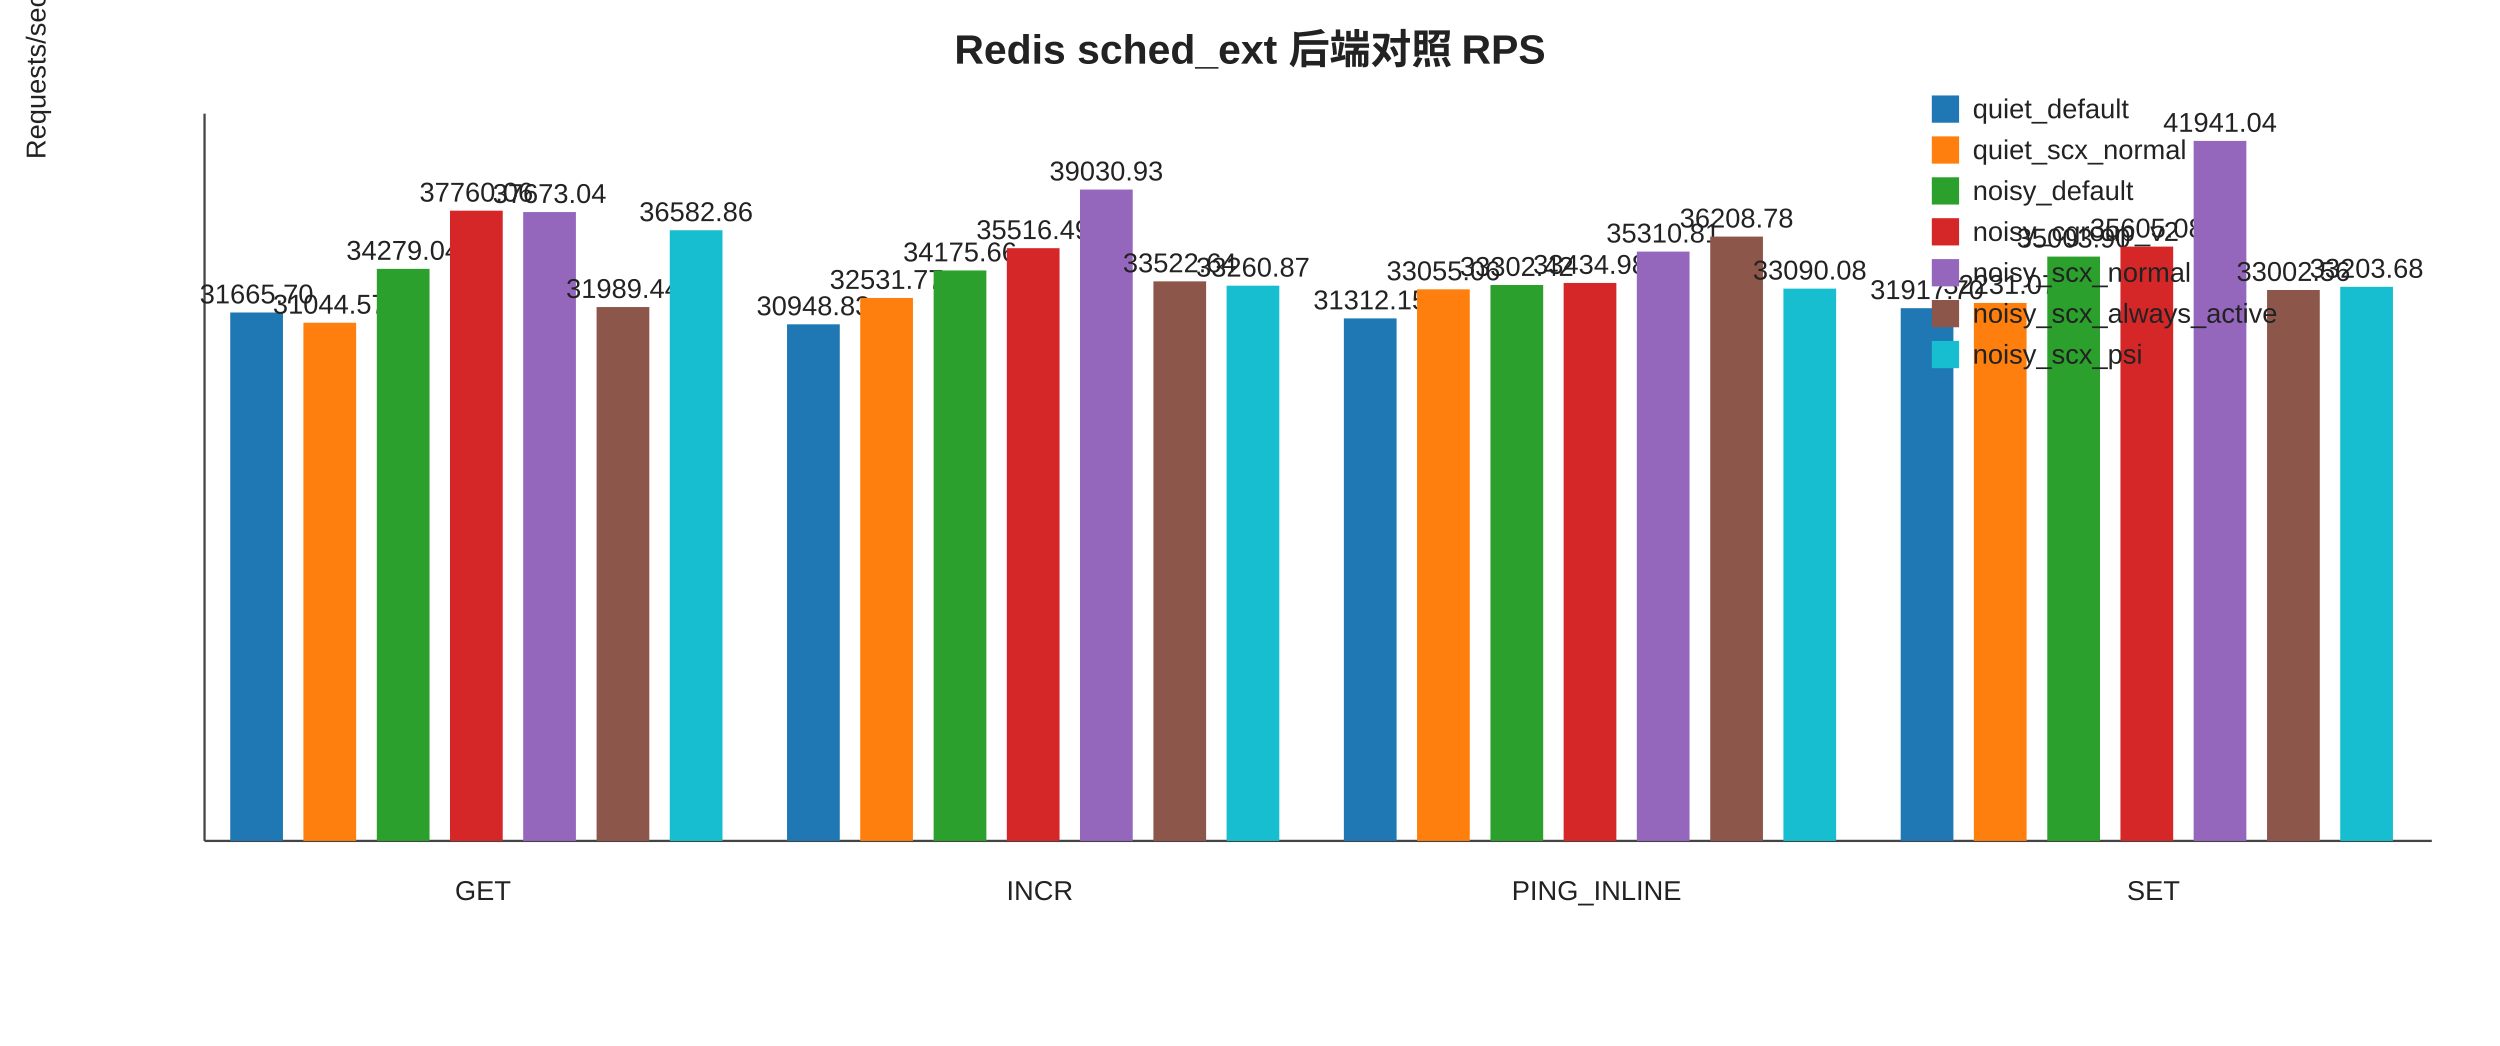
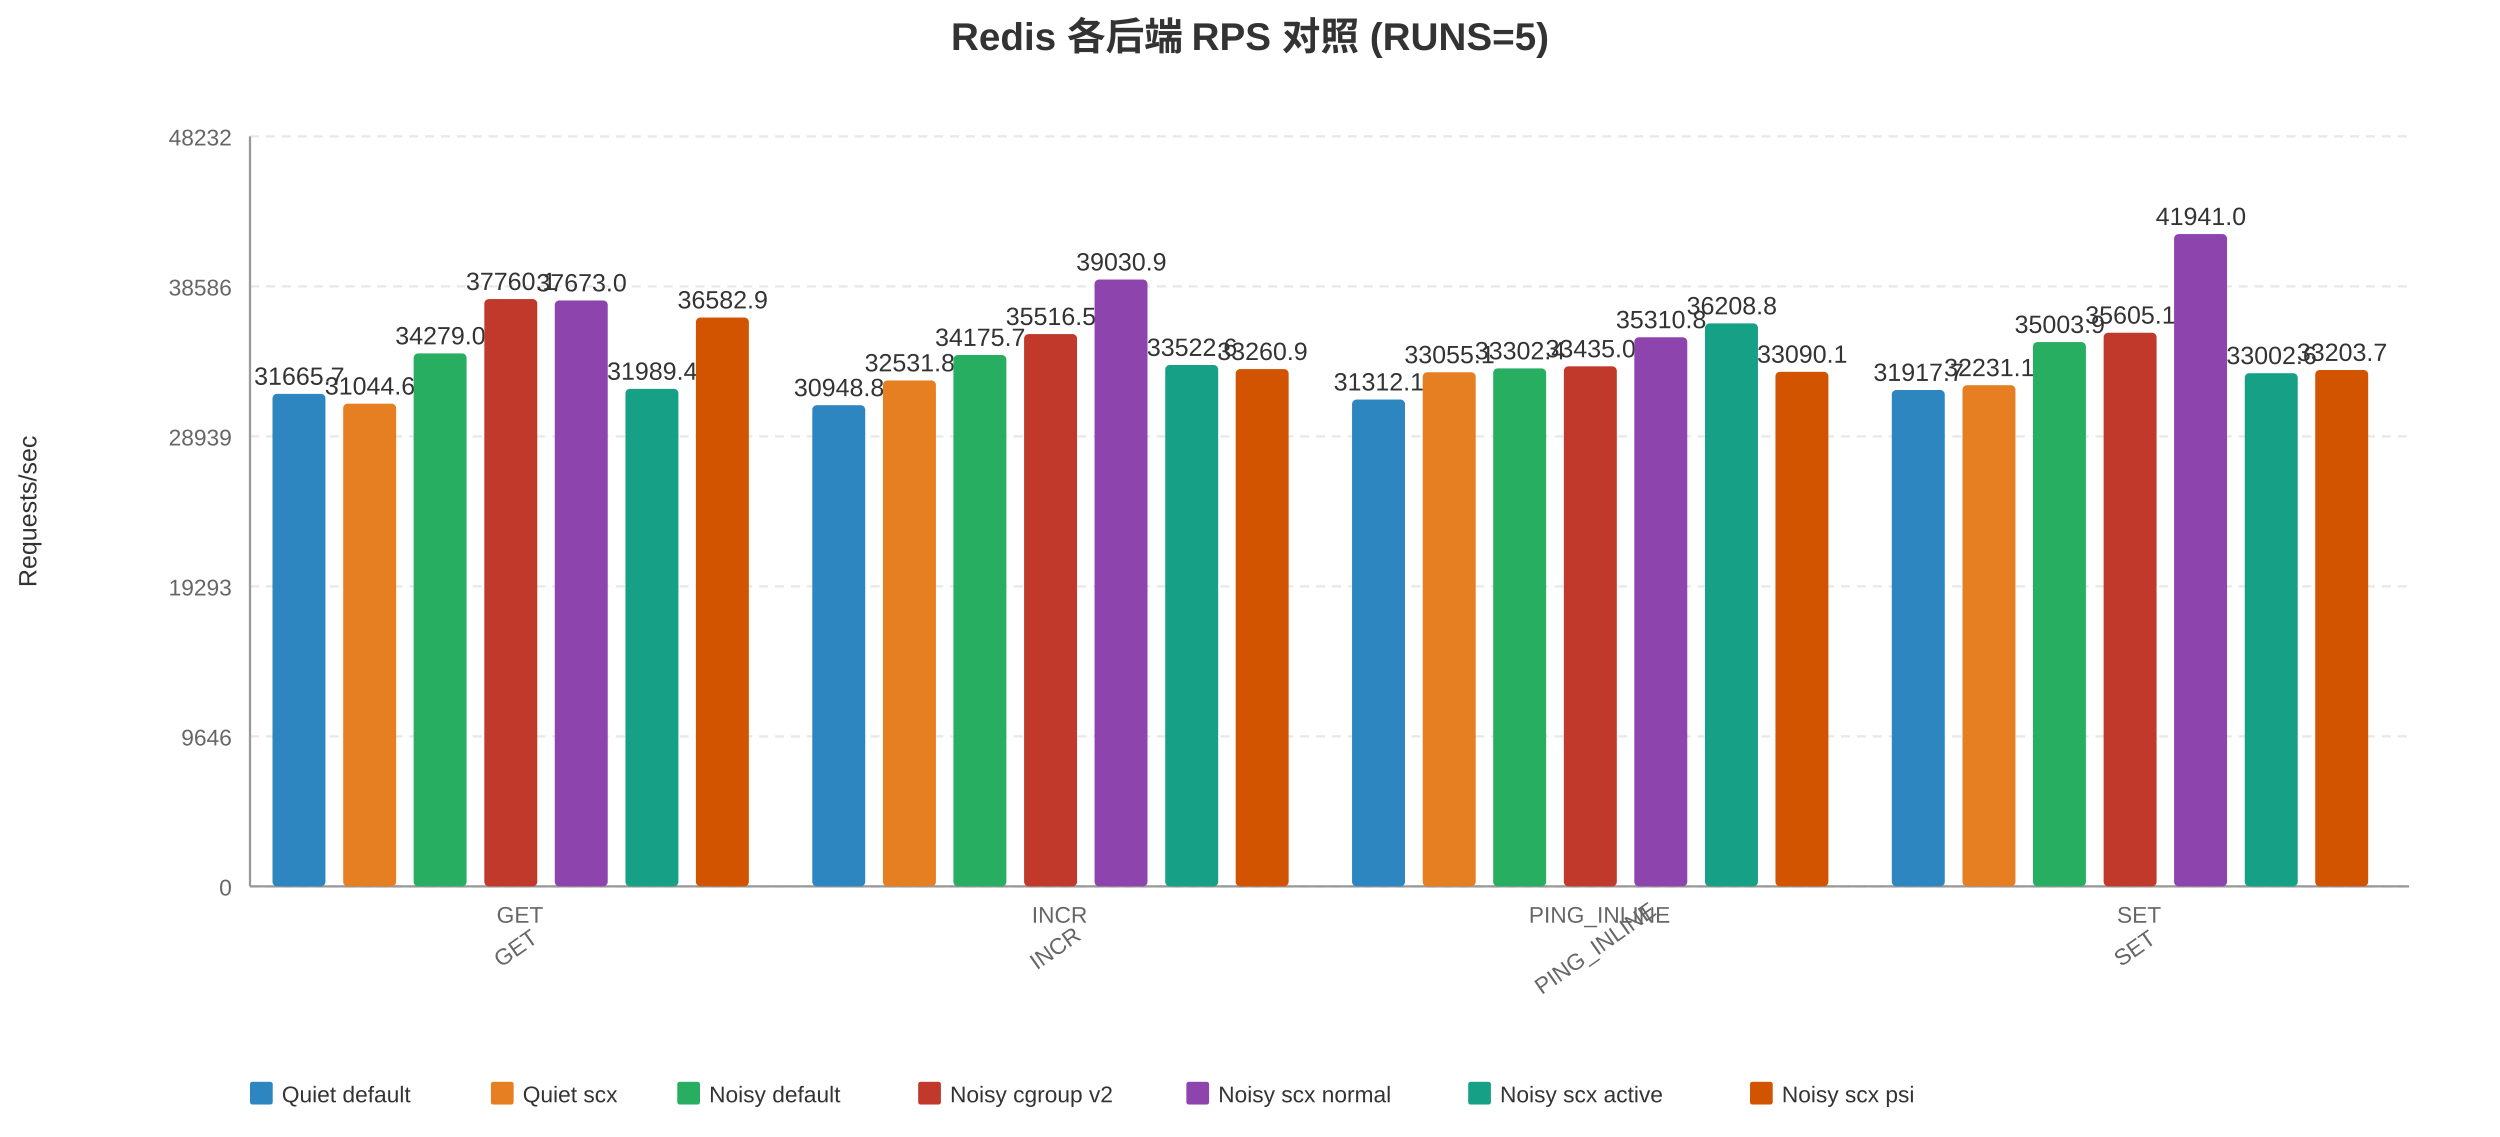
- <svg xmlns="http://www.w3.org/2000/svg" width="1100" height="460">
-   <style>text{font-family:Arial,Helvetica,sans-serif;font-size:12px;fill:#222}.title{font-size:18px;font-weight:bold}</style>
-   <text class="title" x="550.0" y="28" text-anchor="middle">Redis sched_ext 后端对照 RPS</text>
-   <line x1="90" y1="370" x2="1070" y2="370" stroke="#444" />
-   <line x1="90" y1="50" x2="90" y2="370" stroke="#444" />
-   <text x="20" y="70" transform="rotate(-90,20,70)">Requests/sec</text>
-   <text x="212.5" y="396" text-anchor="middle">GET</text>
-   <rect x="101.3" y="137.5" width="23.2" height="232.5" fill="#1f77b4" />
-   <text x="112.9" y="133.5" text-anchor="middle">31665.70</text>
-   <rect x="133.5" y="142.0" width="23.2" height="228.0" fill="#ff7f0e" />
-   <text x="145.1" y="138.0" text-anchor="middle">31044.57</text>
-   <rect x="165.8" y="118.3" width="23.2" height="251.7" fill="#2ca02c" />
-   <text x="177.4" y="114.3" text-anchor="middle">34279.04</text>
-   <rect x="198.0" y="92.7" width="23.2" height="277.3" fill="#d62728" />
-   <text x="209.6" y="88.7" text-anchor="middle">37760.06</text>
-   <rect x="230.2" y="93.3" width="23.2" height="276.7" fill="#9467bd" />
-   <text x="241.8" y="89.3" text-anchor="middle">37673.04</text>
-   <rect x="262.5" y="135.1" width="23.2" height="234.9" fill="#8c564b" />
-   <text x="274.1" y="131.1" text-anchor="middle">31989.44</text>
-   <rect x="294.7" y="101.3" width="23.2" height="268.7" fill="#17becf" />
-   <text x="306.3" y="97.3" text-anchor="middle">36582.86</text>
-   <text x="457.5" y="396" text-anchor="middle">INCR</text>
-   <rect x="346.3" y="142.7" width="23.2" height="227.3" fill="#1f77b4" />
-   <text x="357.9" y="138.7" text-anchor="middle">30948.83</text>
-   <rect x="378.5" y="131.1" width="23.2" height="238.9" fill="#ff7f0e" />
-   <text x="390.1" y="127.1" text-anchor="middle">32531.77</text>
-   <rect x="410.8" y="119.0" width="23.2" height="251.0" fill="#2ca02c" />
-   <text x="422.4" y="115.0" text-anchor="middle">34175.66</text>
-   <rect x="443.0" y="109.2" width="23.2" height="260.8" fill="#d62728" />
-   <text x="454.6" y="105.2" text-anchor="middle">35516.49</text>
-   <rect x="475.2" y="83.4" width="23.2" height="286.6" fill="#9467bd" />
-   <text x="486.8" y="79.4" text-anchor="middle">39030.93</text>
-   <rect x="507.5" y="123.8" width="23.2" height="246.2" fill="#8c564b" />
-   <text x="519.1" y="119.8" text-anchor="middle">33522.64</text>
-   <rect x="539.7" y="125.7" width="23.2" height="244.3" fill="#17becf" />
-   <text x="551.3" y="121.7" text-anchor="middle">33260.87</text>
-   <text x="702.5" y="396" text-anchor="middle">PING_INLINE</text>
-   <rect x="591.3" y="140.1" width="23.2" height="229.9" fill="#1f77b4" />
-   <text x="602.9" y="136.1" text-anchor="middle">31312.15</text>
-   <rect x="623.5" y="127.3" width="23.2" height="242.7" fill="#ff7f0e" />
-   <text x="635.1" y="123.3" text-anchor="middle">33055.06</text>
-   <rect x="655.8" y="125.4" width="23.2" height="244.6" fill="#2ca02c" />
-   <text x="667.4" y="121.4" text-anchor="middle">33302.42</text>
-   <rect x="688.0" y="124.5" width="23.2" height="245.5" fill="#d62728" />
-   <text x="699.6" y="120.5" text-anchor="middle">33434.98</text>
-   <rect x="720.2" y="110.7" width="23.2" height="259.3" fill="#9467bd" />
-   <text x="731.8" y="106.7" text-anchor="middle">35310.81</text>
-   <rect x="752.5" y="104.1" width="23.2" height="265.9" fill="#8c564b" />
-   <text x="764.1" y="100.1" text-anchor="middle">36208.78</text>
-   <rect x="784.7" y="127.0" width="23.2" height="243.0" fill="#17becf" />
-   <text x="796.3" y="123.0" text-anchor="middle">33090.08</text>
-   <text x="947.5" y="396" text-anchor="middle">SET</text>
-   <rect x="836.3" y="135.6" width="23.2" height="234.4" fill="#1f77b4" />
-   <text x="847.9" y="131.6" text-anchor="middle">31917.70</text>
-   <rect x="868.5" y="133.3" width="23.2" height="236.7" fill="#ff7f0e" />
-   <text x="880.1" y="129.3" text-anchor="middle">32231.07</text>
-   <rect x="900.8" y="112.9" width="23.2" height="257.1" fill="#2ca02c" />
-   <text x="912.4" y="108.9" text-anchor="middle">35003.90</text>
-   <rect x="933.0" y="108.5" width="23.2" height="261.5" fill="#d62728" />
-   <text x="944.6" y="104.5" text-anchor="middle">35605.08</text>
-   <rect x="965.2" y="62.0" width="23.2" height="308.0" fill="#9467bd" />
-   <text x="976.8" y="58.0" text-anchor="middle">41941.04</text>
-   <rect x="997.5" y="127.6" width="23.2" height="242.4" fill="#8c564b" />
-   <text x="1009.1" y="123.6" text-anchor="middle">33002.56</text>
-   <rect x="1029.7" y="126.2" width="23.2" height="243.8" fill="#17becf" />
-   <text x="1041.3" y="122.2" text-anchor="middle">33203.68</text>
-   <rect x="850" y="42" width="12" height="12" fill="#1f77b4" />
-   <text x="868" y="52">quiet_default</text>
-   <rect x="850" y="60" width="12" height="12" fill="#ff7f0e" />
-   <text x="868" y="70">quiet_scx_normal</text>
-   <rect x="850" y="78" width="12" height="12" fill="#2ca02c" />
-   <text x="868" y="88">noisy_default</text>
-   <rect x="850" y="96" width="12" height="12" fill="#d62728" />
-   <text x="868" y="106">noisy_cgroup_v2</text>
-   <rect x="850" y="114" width="12" height="12" fill="#9467bd" />
-   <text x="868" y="124">noisy_scx_normal</text>
-   <rect x="850" y="132" width="12" height="12" fill="#8c564b" />
-   <text x="868" y="142">noisy_scx_always_active</text>
-   <rect x="850" y="150" width="12" height="12" fill="#17becf" />
-   <text x="868" y="160">noisy_scx_psi</text>
+ <svg xmlns="http://www.w3.org/2000/svg" width="1100" height="500">
+   <style>text{font-family:Arial,Helvetica,sans-serif;font-size:11px;fill:#333}.title{font-size:17px;font-weight:bold}.axis{font-size:10px;fill:#666}.legend{font-size:10px}</style>
+   <text class="title" x="550.0" y="22" text-anchor="middle">Redis 各后端 RPS 对照 (RUNS=5)</text>
+   <line x1="110" y1="390.0" x2="1060" y2="390.0" stroke="#e8e8e8" stroke-dasharray="4,3" />
+   <text x="102" y="394.0" text-anchor="end" class="axis">0</text>
+   <line x1="110" y1="324.0" x2="1060" y2="324.0" stroke="#e8e8e8" stroke-dasharray="4,3" />
+   <text x="102" y="328.0" text-anchor="end" class="axis">9646</text>
+   <line x1="110" y1="258.0" x2="1060" y2="258.0" stroke="#e8e8e8" stroke-dasharray="4,3" />
+   <text x="102" y="262.0" text-anchor="end" class="axis">19293</text>
+   <line x1="110" y1="192.0" x2="1060" y2="192.0" stroke="#e8e8e8" stroke-dasharray="4,3" />
+   <text x="102" y="196.0" text-anchor="end" class="axis">28939</text>
+   <line x1="110" y1="126.0" x2="1060" y2="126.0" stroke="#e8e8e8" stroke-dasharray="4,3" />
+   <text x="102" y="130.0" text-anchor="end" class="axis">38586</text>
+   <line x1="110" y1="60.0" x2="1060" y2="60.0" stroke="#e8e8e8" stroke-dasharray="4,3" />
+   <text x="102" y="64.0" text-anchor="end" class="axis">48232</text>
+   <line x1="110" y1="60" x2="110" y2="390" stroke="#999" />
+   <line x1="110" y1="390" x2="1060" y2="390" stroke="#999" />
+   <text x="16" y="225.0" transform="rotate(-90,16,225.0)" text-anchor="middle">Requests/sec</text>
+   <text x="228.8" y="406" text-anchor="middle" class="axis">GET</text>
+   <text x="228.8" y="420" text-anchor="middle" class="axis" transform="rotate(-35,228.8,420)">GET</text>
+   <rect x="119.9" y="173.3" width="23.3" height="216.7" fill="#2e86c1" rx="2" />
+   <text x="131.7" y="169.3" text-anchor="middle" font-size="9" fill="#555">31665.7</text>
+   <rect x="151.0" y="177.6" width="23.3" height="212.4" fill="#e67e22" rx="2" />
+   <text x="162.8" y="173.6" text-anchor="middle" font-size="9" fill="#555">31044.6</text>
+   <rect x="182.0" y="155.5" width="23.3" height="234.5" fill="#27ae60" rx="2" />
+   <text x="193.8" y="151.5" text-anchor="middle" font-size="9" fill="#555">34279.0</text>
+   <rect x="213.1" y="131.6" width="23.3" height="258.4" fill="#c0392b" rx="2" />
+   <text x="224.9" y="127.6" text-anchor="middle" font-size="9" fill="#555">37760.1</text>
+   <rect x="244.1" y="132.2" width="23.3" height="257.8" fill="#8e44ad" rx="2" />
+   <text x="255.9" y="128.2" text-anchor="middle" font-size="9" fill="#555">37673.0</text>
+   <rect x="275.2" y="171.1" width="23.3" height="218.9" fill="#16a085" rx="2" />
+   <text x="287.0" y="167.1" text-anchor="middle" font-size="9" fill="#555">31989.4</text>
+   <rect x="306.2" y="139.7" width="23.3" height="250.3" fill="#d35400" rx="2" />
+   <text x="318.0" y="135.7" text-anchor="middle" font-size="9" fill="#555">36582.9</text>
+   <text x="466.2" y="406" text-anchor="middle" class="axis">INCR</text>
+   <text x="466.2" y="420" text-anchor="middle" class="axis" transform="rotate(-35,466.2,420)">INCR</text>
+   <rect x="357.4" y="178.3" width="23.3" height="211.7" fill="#2e86c1" rx="2" />
+   <text x="369.2" y="174.3" text-anchor="middle" font-size="9" fill="#555">30948.8</text>
+   <rect x="388.5" y="167.4" width="23.3" height="222.6" fill="#e67e22" rx="2" />
+   <text x="400.3" y="163.4" text-anchor="middle" font-size="9" fill="#555">32531.8</text>
+   <rect x="419.5" y="156.2" width="23.3" height="233.8" fill="#27ae60" rx="2" />
+   <text x="431.3" y="152.2" text-anchor="middle" font-size="9" fill="#555">34175.7</text>
+   <rect x="450.6" y="147.0" width="23.3" height="243.0" fill="#c0392b" rx="2" />
+   <text x="462.4" y="143.0" text-anchor="middle" font-size="9" fill="#555">35516.5</text>
+   <rect x="481.6" y="123.0" width="23.3" height="267.0" fill="#8e44ad" rx="2" />
+   <text x="493.4" y="119.0" text-anchor="middle" font-size="9" fill="#555">39030.9</text>
+   <rect x="512.7" y="160.6" width="23.3" height="229.4" fill="#16a085" rx="2" />
+   <text x="524.5" y="156.6" text-anchor="middle" font-size="9" fill="#555">33522.6</text>
+   <rect x="543.7" y="162.4" width="23.3" height="227.6" fill="#d35400" rx="2" />
+   <text x="555.5" y="158.4" text-anchor="middle" font-size="9" fill="#555">33260.9</text>
+   <text x="703.8" y="406" text-anchor="middle" class="axis">PING_INLINE</text>
+   <text x="703.8" y="420" text-anchor="middle" class="axis" transform="rotate(-35,703.8,420)">PING_INLINE</text>
+   <rect x="594.9" y="175.8" width="23.3" height="214.2" fill="#2e86c1" rx="2" />
+   <text x="606.7" y="171.8" text-anchor="middle" font-size="9" fill="#555">31312.1</text>
+   <rect x="626.0" y="163.8" width="23.3" height="226.2" fill="#e67e22" rx="2" />
+   <text x="637.8" y="159.8" text-anchor="middle" font-size="9" fill="#555">33055.1</text>
+   <rect x="657.0" y="162.1" width="23.3" height="227.9" fill="#27ae60" rx="2" />
+   <text x="668.8" y="158.1" text-anchor="middle" font-size="9" fill="#555">33302.4</text>
+   <rect x="688.1" y="161.2" width="23.3" height="228.8" fill="#c0392b" rx="2" />
+   <text x="699.9" y="157.2" text-anchor="middle" font-size="9" fill="#555">33435.0</text>
+   <rect x="719.1" y="148.4" width="23.3" height="241.6" fill="#8e44ad" rx="2" />
+   <text x="730.9" y="144.4" text-anchor="middle" font-size="9" fill="#555">35310.8</text>
+   <rect x="750.2" y="142.3" width="23.3" height="247.7" fill="#16a085" rx="2" />
+   <text x="762.0" y="138.3" text-anchor="middle" font-size="9" fill="#555">36208.8</text>
+   <rect x="781.2" y="163.6" width="23.3" height="226.4" fill="#d35400" rx="2" />
+   <text x="793.0" y="159.6" text-anchor="middle" font-size="9" fill="#555">33090.1</text>
+   <text x="941.2" y="406" text-anchor="middle" class="axis">SET</text>
+   <text x="941.2" y="420" text-anchor="middle" class="axis" transform="rotate(-35,941.2,420)">SET</text>
+   <rect x="832.4" y="171.6" width="23.3" height="218.4" fill="#2e86c1" rx="2" />
+   <text x="844.2" y="167.6" text-anchor="middle" font-size="9" fill="#555">31917.7</text>
+   <rect x="863.5" y="169.5" width="23.3" height="220.5" fill="#e67e22" rx="2" />
+   <text x="875.3" y="165.5" text-anchor="middle" font-size="9" fill="#555">32231.1</text>
+   <rect x="894.5" y="150.5" width="23.3" height="239.5" fill="#27ae60" rx="2" />
+   <text x="906.3" y="146.5" text-anchor="middle" font-size="9" fill="#555">35003.9</text>
+   <rect x="925.6" y="146.4" width="23.3" height="243.6" fill="#c0392b" rx="2" />
+   <text x="937.4" y="142.4" text-anchor="middle" font-size="9" fill="#555">35605.1</text>
+   <rect x="956.6" y="103.0" width="23.3" height="287.0" fill="#8e44ad" rx="2" />
+   <text x="968.4" y="99.0" text-anchor="middle" font-size="9" fill="#555">41941.0</text>
+   <rect x="987.7" y="164.2" width="23.3" height="225.8" fill="#16a085" rx="2" />
+   <text x="999.5" y="160.2" text-anchor="middle" font-size="9" fill="#555">33002.6</text>
+   <rect x="1018.7" y="162.8" width="23.3" height="227.2" fill="#d35400" rx="2" />
+   <text x="1030.5" y="158.8" text-anchor="middle" font-size="9" fill="#555">33203.7</text>
+   <rect x="110" y="476" width="10" height="10" fill="#2e86c1" rx="1" />
+   <text x="124" y="485" class="legend">Quiet default</text>
+   <rect x="216" y="476" width="10" height="10" fill="#e67e22" rx="1" />
+   <text x="230" y="485" class="legend">Quiet scx</text>
+   <rect x="298" y="476" width="10" height="10" fill="#27ae60" rx="1" />
+   <text x="312" y="485" class="legend">Noisy default</text>
+   <rect x="404" y="476" width="10" height="10" fill="#c0392b" rx="1" />
+   <text x="418" y="485" class="legend">Noisy cgroup v2</text>
+   <rect x="522" y="476" width="10" height="10" fill="#8e44ad" rx="1" />
+   <text x="536" y="485" class="legend">Noisy scx normal</text>
+   <rect x="646" y="476" width="10" height="10" fill="#16a085" rx="1" />
+   <text x="660" y="485" class="legend">Noisy scx active</text>
+   <rect x="770" y="476" width="10" height="10" fill="#d35400" rx="1" />
+   <text x="784" y="485" class="legend">Noisy scx psi</text>
</svg>
